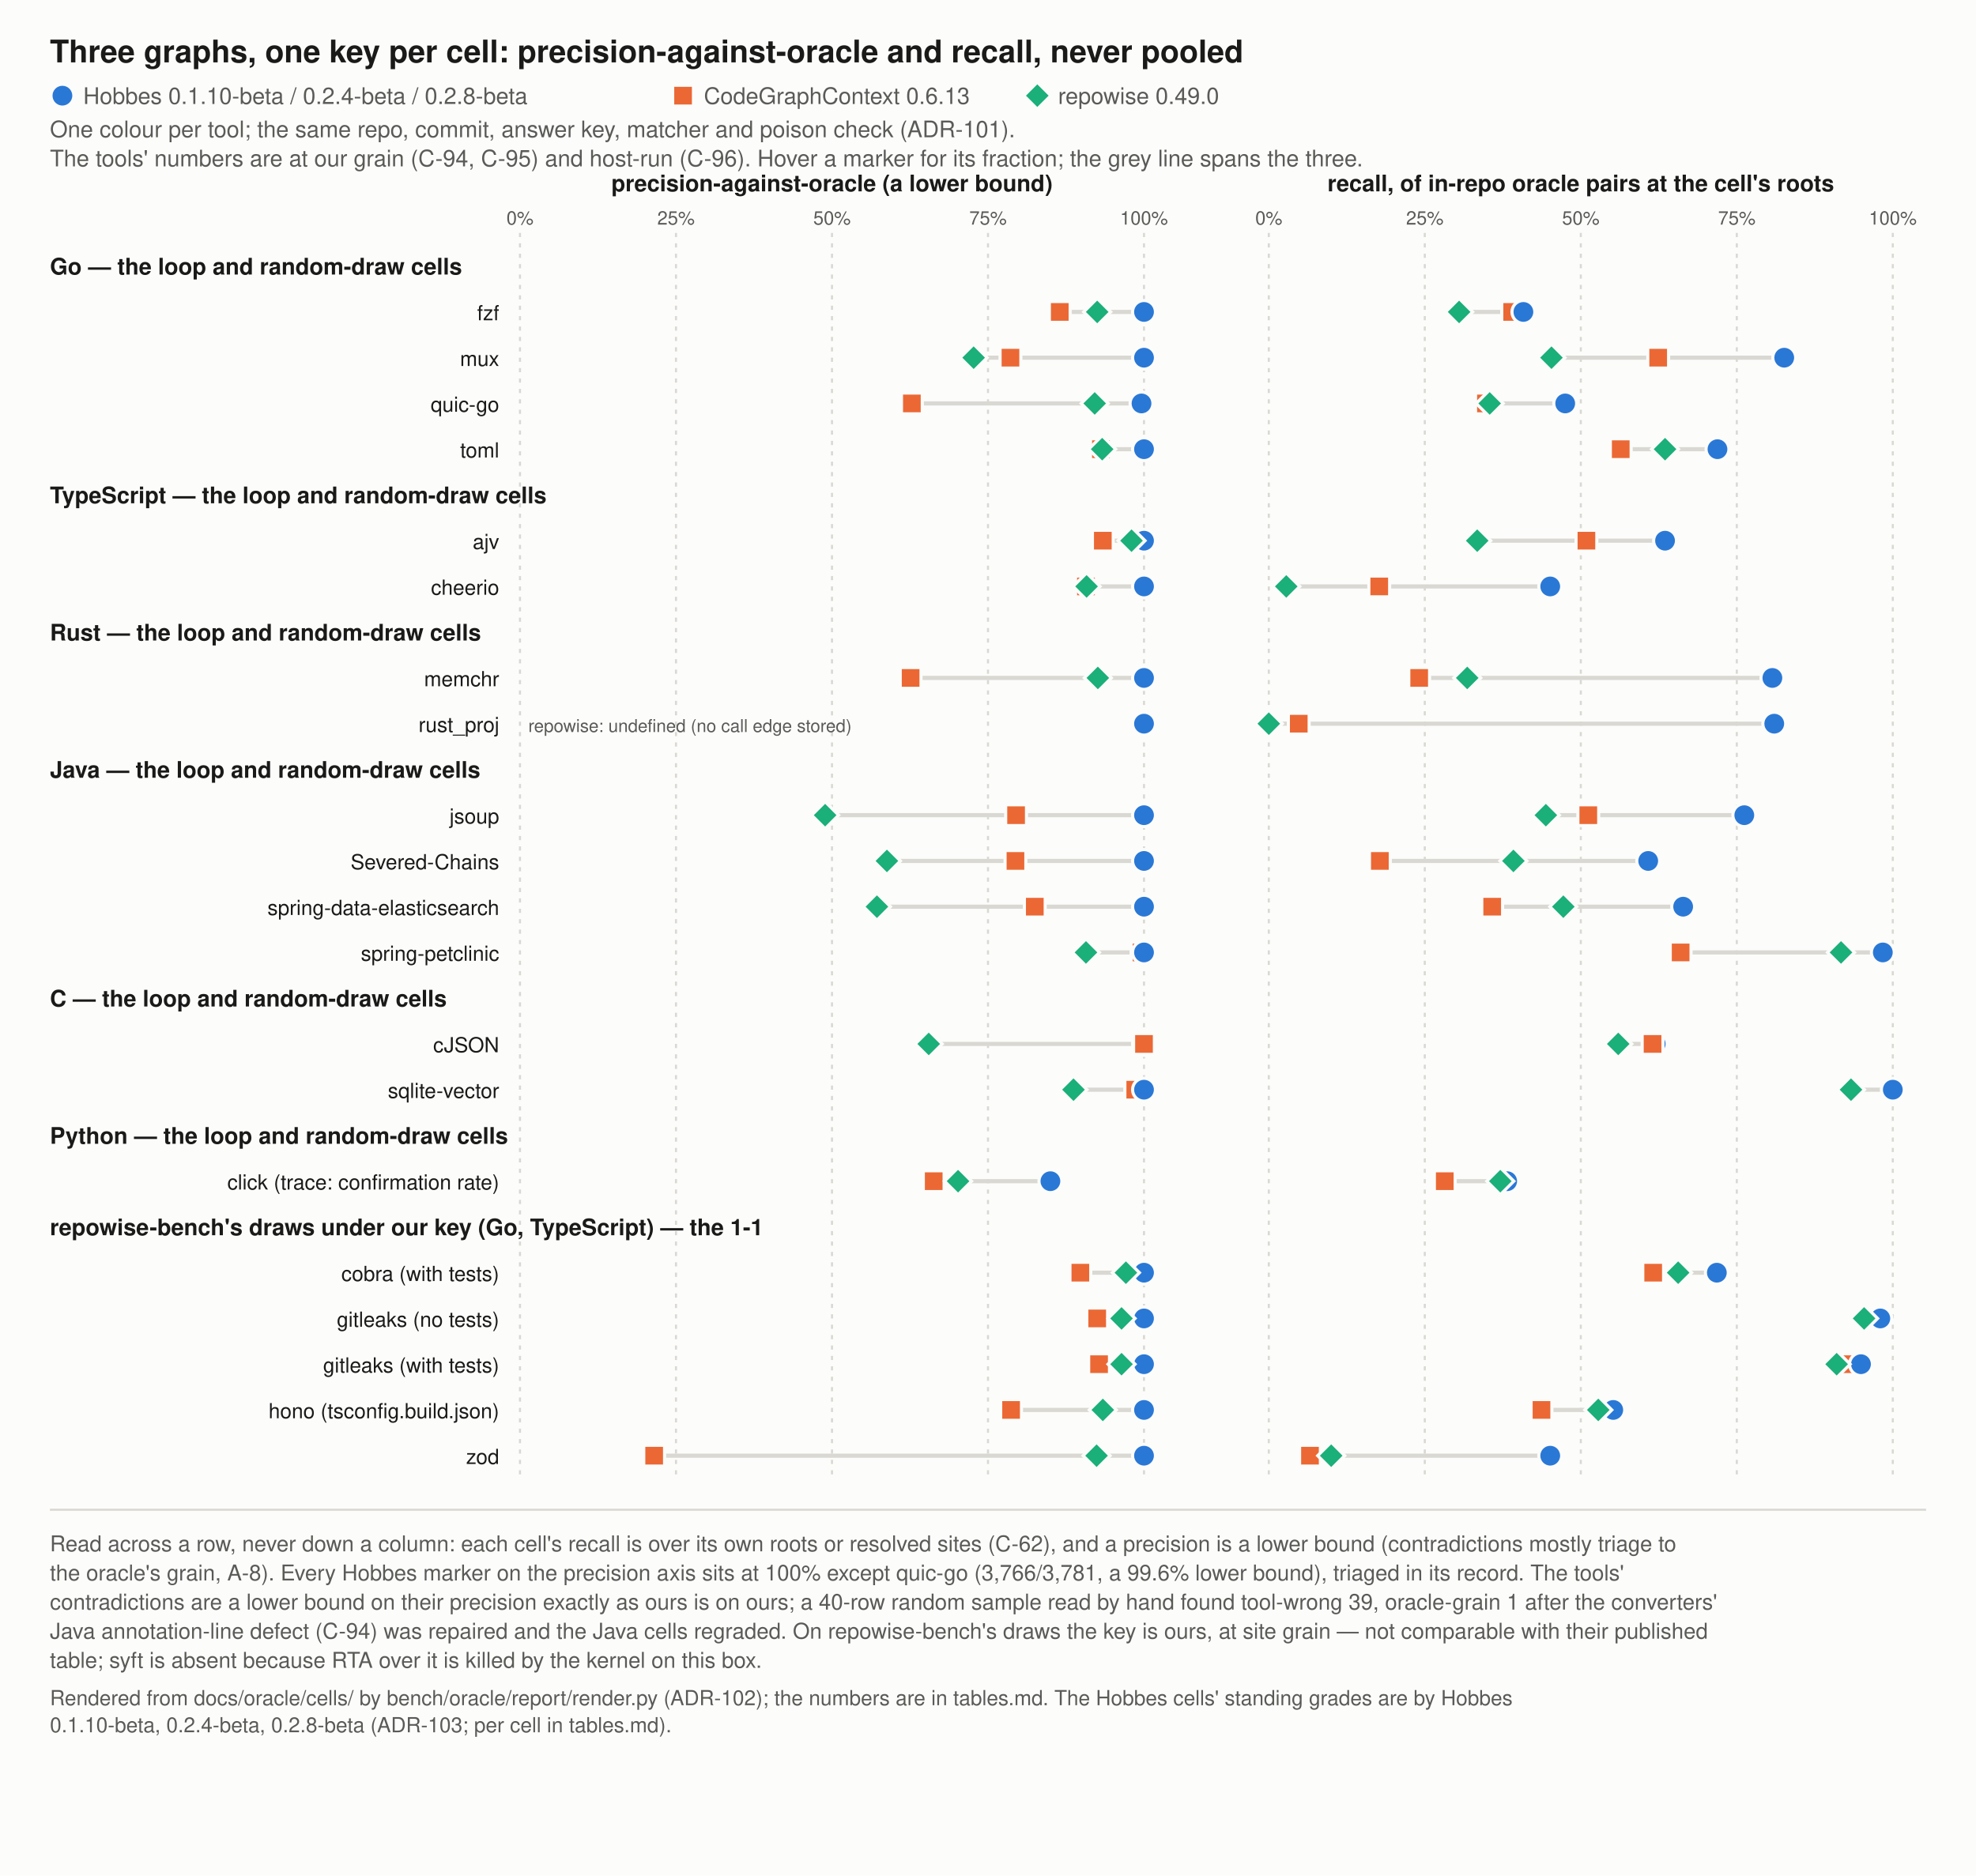
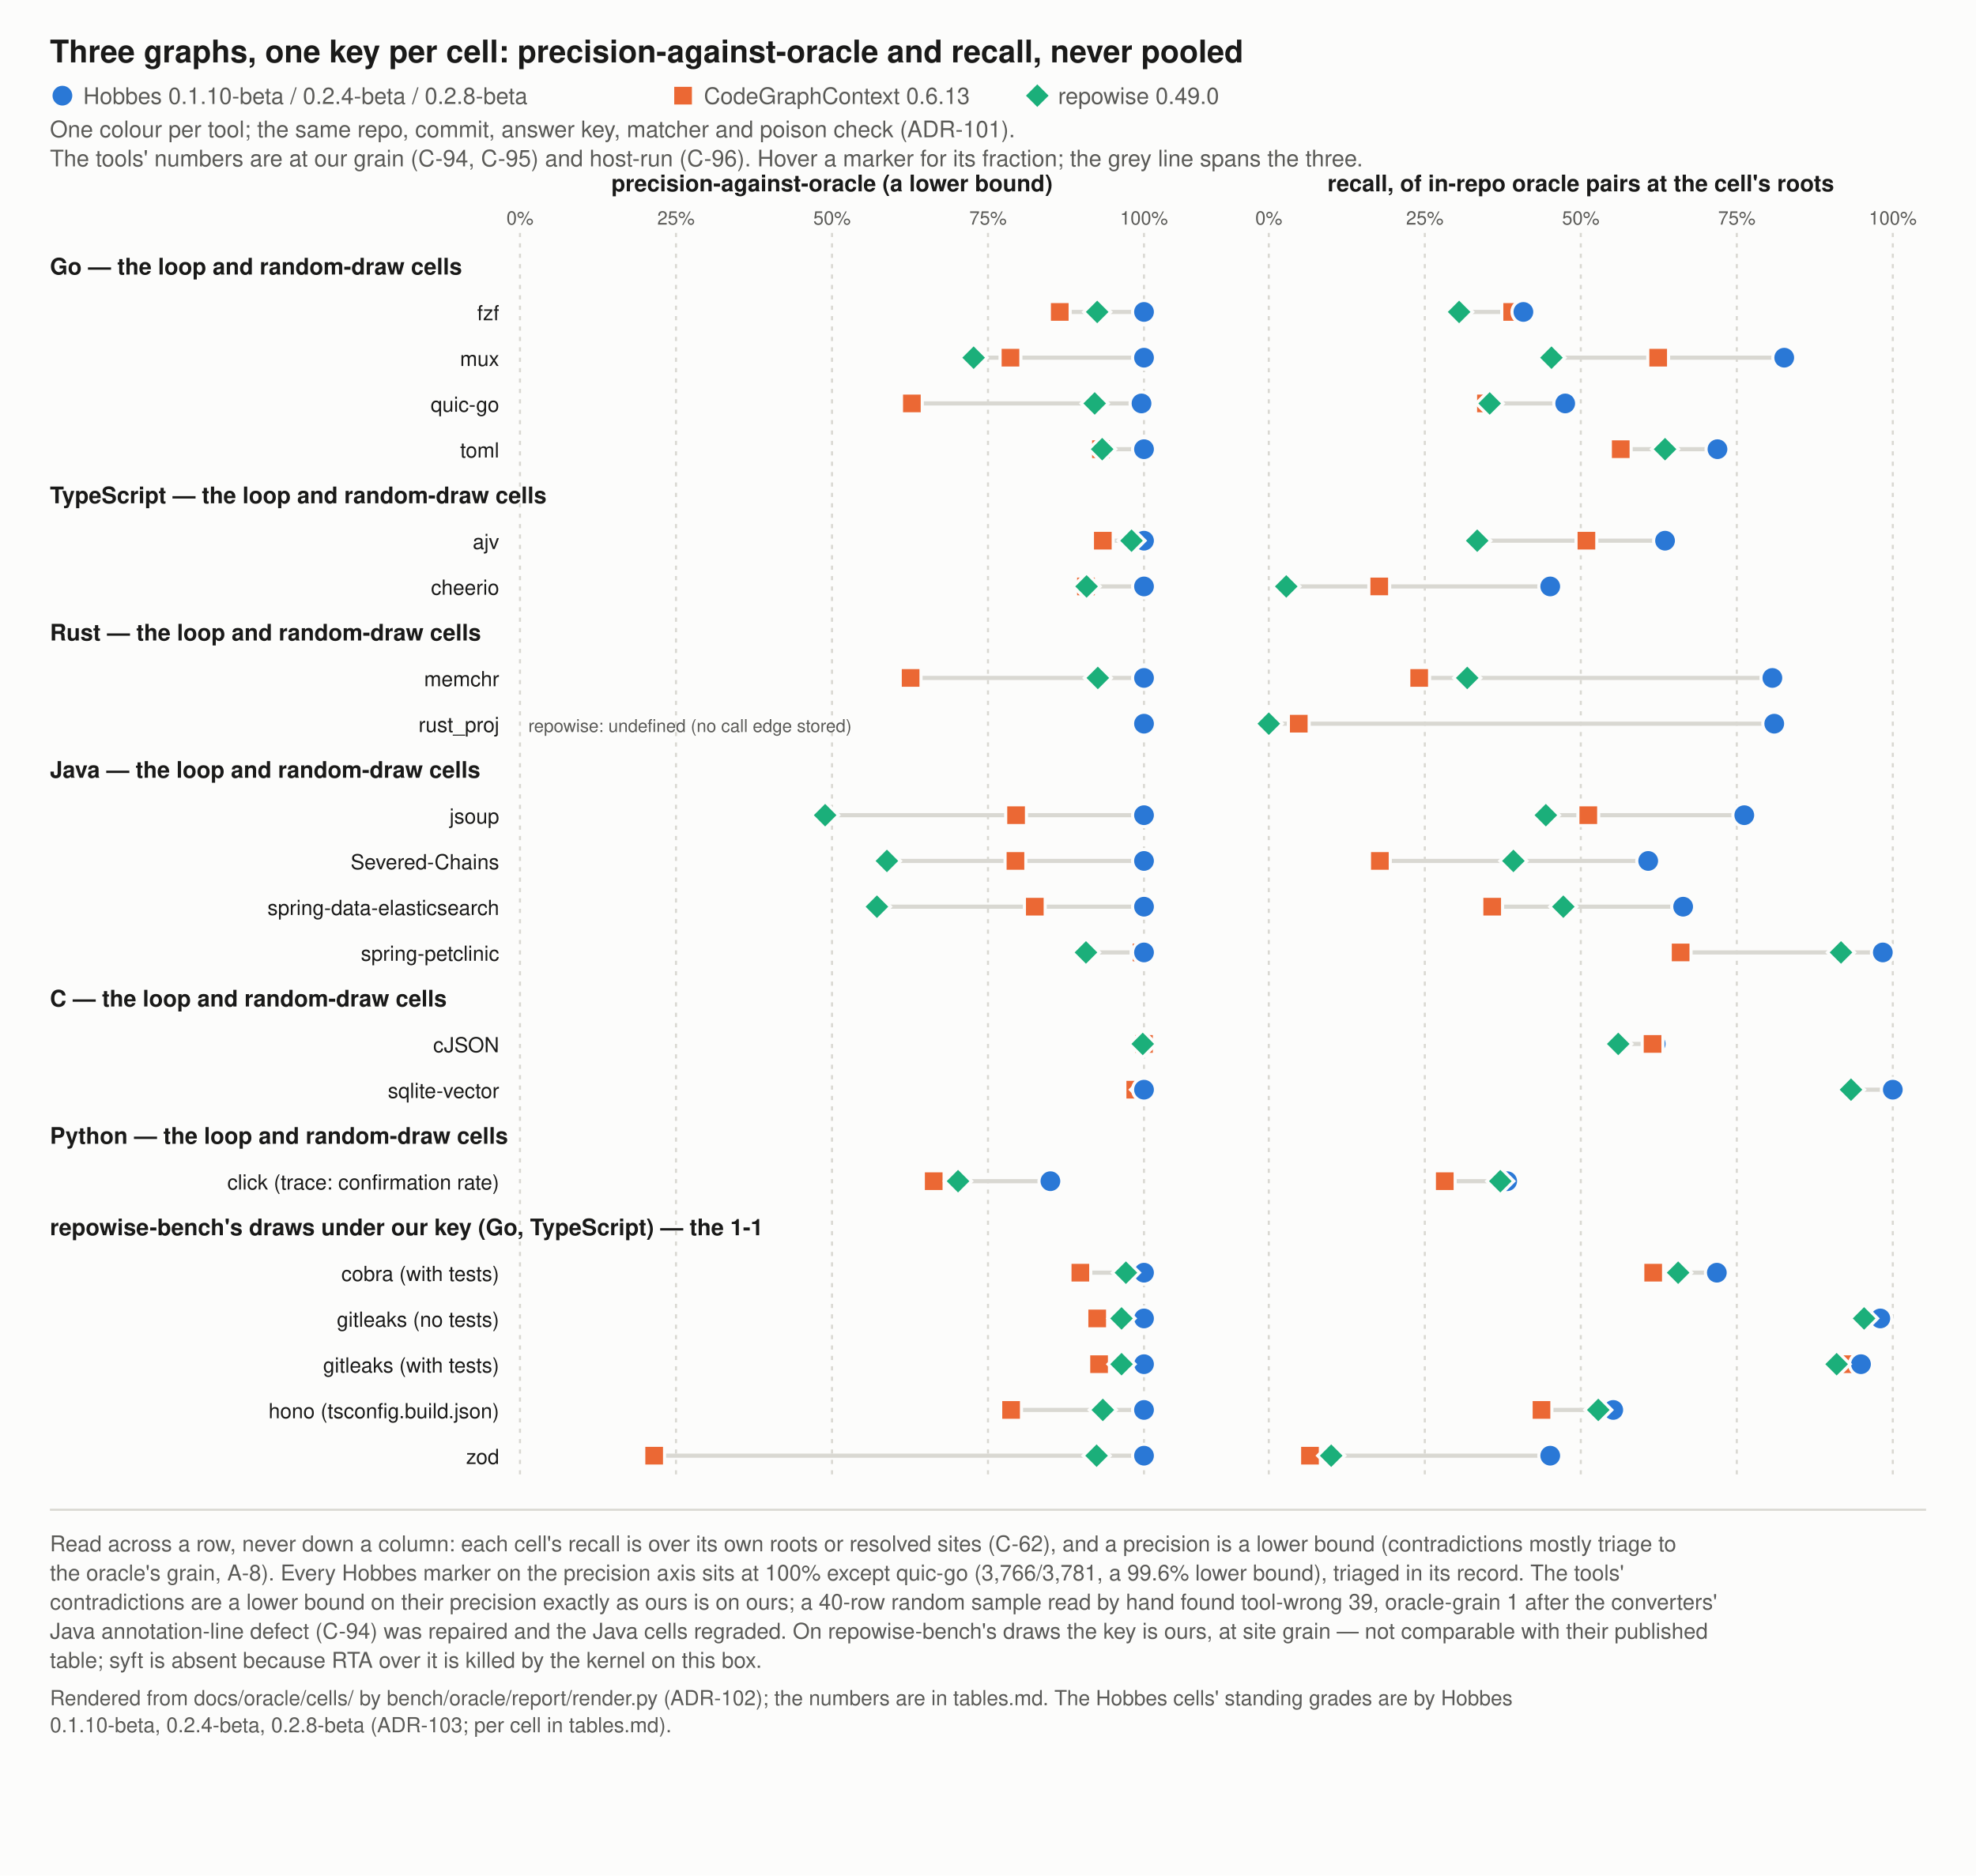
<svg xmlns="http://www.w3.org/2000/svg" width="950" height="902" viewBox="0 0 950 902" role="img" aria-label="Three graphs on one key per cell: precision-against-oracle and recall, Hobbes beside CodeGraphContext and repowise">
  <rect width="950" height="902" fill="#fcfcfb" />
  <text x="24" y="30" font-size="15" fill="#1a1a19" text-anchor="start" font-weight="bold" font-family="-apple-system, 'Segoe UI', Helvetica, Arial, sans-serif">Three graphs, one key per cell: precision-against-oracle and recall, never pooled</text>
  <g>
    <circle cx="30" cy="46" r="5.5" fill="#2a78d6" stroke="#fcfcfb" stroke-width="1.5" />
  </g>
  <text x="40" y="50" font-size="11" fill="#5a5a57" text-anchor="start" font-weight="normal" font-family="-apple-system, 'Segoe UI', Helvetica, Arial, sans-serif">Hobbes 0.1.10-beta / 0.2.4-beta / 0.2.8-beta</text>
  <g>
    <rect x="323.4" y="41" width="10" height="10" fill="#eb6834" stroke="#fcfcfb" stroke-width="1.5" />
  </g>
  <text x="338.4" y="50" font-size="11" fill="#5a5a57" text-anchor="start" font-weight="normal" font-family="-apple-system, 'Segoe UI', Helvetica, Arial, sans-serif">CodeGraphContext 0.6.13</text>
  <g>
    <polygon points="498.7,39.5 505.2,46 498.7,52.5 492.2,46" fill="#1baf7a" stroke="#fcfcfb" stroke-width="1.5" />
  </g>
  <text x="508.7" y="50" font-size="11" fill="#5a5a57" text-anchor="start" font-weight="normal" font-family="-apple-system, 'Segoe UI', Helvetica, Arial, sans-serif">repowise 0.49.0</text>
  <text x="24" y="66" font-size="11" fill="#5a5a57" text-anchor="start" font-weight="normal" font-family="-apple-system, 'Segoe UI', Helvetica, Arial, sans-serif">One colour per tool; the same repo, commit, answer key, matcher and poison check (ADR-101).</text>
  <text x="24" y="80" font-size="11" fill="#5a5a57" text-anchor="start" font-weight="normal" font-family="-apple-system, 'Segoe UI', Helvetica, Arial, sans-serif">The tools' numbers are at our grain (C-94, C-95) and host-run (C-96). Hover a marker for its fraction; the grey line spans the three.</text>
  <line x1="250.0" y1="112" x2="250.0" y2="712" stroke="#d9d8d2" stroke-dasharray="2 3" />
  <text x="250.0" y="108" font-size="9" fill="#5a5a57" text-anchor="middle" font-weight="normal" font-family="-apple-system, 'Segoe UI', Helvetica, Arial, sans-serif">0%</text>
  <line x1="325.0" y1="112" x2="325.0" y2="712" stroke="#d9d8d2" stroke-dasharray="2 3" />
  <text x="325.0" y="108" font-size="9" fill="#5a5a57" text-anchor="middle" font-weight="normal" font-family="-apple-system, 'Segoe UI', Helvetica, Arial, sans-serif">25%</text>
  <line x1="400.0" y1="112" x2="400.0" y2="712" stroke="#d9d8d2" stroke-dasharray="2 3" />
  <text x="400.0" y="108" font-size="9" fill="#5a5a57" text-anchor="middle" font-weight="normal" font-family="-apple-system, 'Segoe UI', Helvetica, Arial, sans-serif">50%</text>
  <line x1="475.0" y1="112" x2="475.0" y2="712" stroke="#d9d8d2" stroke-dasharray="2 3" />
  <text x="475.0" y="108" font-size="9" fill="#5a5a57" text-anchor="middle" font-weight="normal" font-family="-apple-system, 'Segoe UI', Helvetica, Arial, sans-serif">75%</text>
  <line x1="550.0" y1="112" x2="550.0" y2="712" stroke="#d9d8d2" stroke-dasharray="2 3" />
  <text x="550.0" y="108" font-size="9" fill="#5a5a57" text-anchor="middle" font-weight="normal" font-family="-apple-system, 'Segoe UI', Helvetica, Arial, sans-serif">100%</text>
  <text x="400.0" y="92" font-size="11" fill="#1a1a19" text-anchor="middle" font-weight="bold" font-family="-apple-system, 'Segoe UI', Helvetica, Arial, sans-serif">precision-against-oracle (a lower bound)</text>
  <line x1="610.0" y1="112" x2="610.0" y2="712" stroke="#d9d8d2" stroke-dasharray="2 3" />
  <text x="610.0" y="108" font-size="9" fill="#5a5a57" text-anchor="middle" font-weight="normal" font-family="-apple-system, 'Segoe UI', Helvetica, Arial, sans-serif">0%</text>
  <line x1="685.0" y1="112" x2="685.0" y2="712" stroke="#d9d8d2" stroke-dasharray="2 3" />
  <text x="685.0" y="108" font-size="9" fill="#5a5a57" text-anchor="middle" font-weight="normal" font-family="-apple-system, 'Segoe UI', Helvetica, Arial, sans-serif">25%</text>
  <line x1="760.0" y1="112" x2="760.0" y2="712" stroke="#d9d8d2" stroke-dasharray="2 3" />
  <text x="760.0" y="108" font-size="9" fill="#5a5a57" text-anchor="middle" font-weight="normal" font-family="-apple-system, 'Segoe UI', Helvetica, Arial, sans-serif">50%</text>
  <line x1="835.0" y1="112" x2="835.0" y2="712" stroke="#d9d8d2" stroke-dasharray="2 3" />
  <text x="835.0" y="108" font-size="9" fill="#5a5a57" text-anchor="middle" font-weight="normal" font-family="-apple-system, 'Segoe UI', Helvetica, Arial, sans-serif">75%</text>
  <line x1="910.0" y1="112" x2="910.0" y2="712" stroke="#d9d8d2" stroke-dasharray="2 3" />
  <text x="910.0" y="108" font-size="9" fill="#5a5a57" text-anchor="middle" font-weight="normal" font-family="-apple-system, 'Segoe UI', Helvetica, Arial, sans-serif">100%</text>
  <text x="760.0" y="92" font-size="11" fill="#1a1a19" text-anchor="middle" font-weight="bold" font-family="-apple-system, 'Segoe UI', Helvetica, Arial, sans-serif">recall, of in-repo oracle pairs at the cell's roots</text>
  <text x="24" y="132" font-size="11" fill="#1a1a19" text-anchor="start" font-weight="bold" font-family="-apple-system, 'Segoe UI', Helvetica, Arial, sans-serif">Go — the loop and random-draw cells</text>
  <text x="240" y="154" font-size="10" fill="#1a1a19" text-anchor="end" font-weight="normal" font-family="-apple-system, 'Segoe UI', Helvetica, Arial, sans-serif">fzf</text>
  <line x1="509.5" y1="150" x2="550.0" y2="150" stroke="#d9d8d2" stroke-width="2" />
  <g>
    <rect x="504.5" y="145" width="10" height="10" fill="#eb6834" stroke="#fcfcfb" stroke-width="1.5" />
  </g>
  <g>
    <circle cx="550.0" cy="150" r="5.5" fill="#2a78d6" stroke="#fcfcfb" stroke-width="1.5" />
  </g>
  <g>
    <polygon points="527.5,143.5 534.0,150 527.5,156.5 521.0,150" fill="#1baf7a" stroke="#fcfcfb" stroke-width="1.5" />
  </g>
  <line x1="701.5" y1="150" x2="732.4" y2="150" stroke="#d9d8d2" stroke-width="2" />
  <g>
    <rect x="722.0" y="145" width="10" height="10" fill="#eb6834" stroke="#fcfcfb" stroke-width="1.5" />
  </g>
  <g>
    <circle cx="732.4" cy="150" r="5.5" fill="#2a78d6" stroke="#fcfcfb" stroke-width="1.5" />
  </g>
  <g>
    <polygon points="701.5,143.5 708.0,150 701.5,156.5 695.0,150" fill="#1baf7a" stroke="#fcfcfb" stroke-width="1.5" />
  </g>
  <text x="240" y="176" font-size="10" fill="#1a1a19" text-anchor="end" font-weight="normal" font-family="-apple-system, 'Segoe UI', Helvetica, Arial, sans-serif">mux</text>
  <line x1="468.1" y1="172" x2="550.0" y2="172" stroke="#d9d8d2" stroke-width="2" />
  <g>
    <rect x="480.8" y="167" width="10" height="10" fill="#eb6834" stroke="#fcfcfb" stroke-width="1.5" />
  </g>
  <g>
    <circle cx="550.0" cy="172" r="5.5" fill="#2a78d6" stroke="#fcfcfb" stroke-width="1.5" />
  </g>
  <g>
    <polygon points="468.1,165.5 474.6,172 468.1,178.5 461.6,172" fill="#1baf7a" stroke="#fcfcfb" stroke-width="1.5" />
  </g>
  <line x1="745.9" y1="172" x2="857.8" y2="172" stroke="#d9d8d2" stroke-width="2" />
  <g>
    <rect x="792.2" y="167" width="10" height="10" fill="#eb6834" stroke="#fcfcfb" stroke-width="1.5" />
  </g>
  <g>
    <circle cx="857.8" cy="172" r="5.5" fill="#2a78d6" stroke="#fcfcfb" stroke-width="1.5" />
  </g>
  <g>
    <polygon points="745.9,165.5 752.4,172 745.9,178.5 739.4,172" fill="#1baf7a" stroke="#fcfcfb" stroke-width="1.5" />
  </g>
  <text x="240" y="198" font-size="10" fill="#1a1a19" text-anchor="end" font-weight="normal" font-family="-apple-system, 'Segoe UI', Helvetica, Arial, sans-serif">quic-go</text>
  <line x1="438.4" y1="194" x2="548.8" y2="194" stroke="#d9d8d2" stroke-width="2" />
  <g>
    <rect x="433.4" y="189" width="10" height="10" fill="#eb6834" stroke="#fcfcfb" stroke-width="1.5" />
  </g>
  <g>
    <circle cx="548.8" cy="194" r="5.5" fill="#2a78d6" stroke="#fcfcfb" stroke-width="1.5" />
  </g>
  <g>
    <polygon points="526.3,187.5 532.8,194 526.3,200.5 519.8,194" fill="#1baf7a" stroke="#fcfcfb" stroke-width="1.5" />
  </g>
  <line x1="714.4" y1="194" x2="752.5" y2="194" stroke="#d9d8d2" stroke-width="2" />
  <g>
    <rect x="709.4" y="189" width="10" height="10" fill="#eb6834" stroke="#fcfcfb" stroke-width="1.5" />
  </g>
  <g>
    <circle cx="752.5" cy="194" r="5.5" fill="#2a78d6" stroke="#fcfcfb" stroke-width="1.5" />
  </g>
  <g>
    <polygon points="716.2,187.5 722.7,194 716.2,200.5 709.7,194" fill="#1baf7a" stroke="#fcfcfb" stroke-width="1.5" />
  </g>
  <text x="240" y="220" font-size="10" fill="#1a1a19" text-anchor="end" font-weight="normal" font-family="-apple-system, 'Segoe UI', Helvetica, Arial, sans-serif">toml</text>
  <line x1="529.3" y1="216" x2="550.0" y2="216" stroke="#d9d8d2" stroke-width="2" />
  <g>
    <rect x="524.3" y="211" width="10" height="10" fill="#eb6834" stroke="#fcfcfb" stroke-width="1.5" />
  </g>
  <g>
    <polygon points="529.9,209.5 536.4,216 529.9,222.5 523.4,216" fill="#1baf7a" stroke="#fcfcfb" stroke-width="1.5" />
  </g>
  <g>
    <circle cx="550.0" cy="216" r="5.5" fill="#2a78d6" stroke="#fcfcfb" stroke-width="1.5" />
  </g>
  <line x1="779.2" y1="216" x2="825.7" y2="216" stroke="#d9d8d2" stroke-width="2" />
  <g>
    <rect x="774.2" y="211" width="10" height="10" fill="#eb6834" stroke="#fcfcfb" stroke-width="1.5" />
  </g>
  <g>
    <polygon points="800.5,209.5 807.0,216 800.5,222.5 794.0,216" fill="#1baf7a" stroke="#fcfcfb" stroke-width="1.5" />
  </g>
  <g>
    <circle cx="825.7" cy="216" r="5.5" fill="#2a78d6" stroke="#fcfcfb" stroke-width="1.5" />
  </g>
  <text x="24" y="242" font-size="11" fill="#1a1a19" text-anchor="start" font-weight="bold" font-family="-apple-system, 'Segoe UI', Helvetica, Arial, sans-serif">TypeScript — the loop and random-draw cells</text>
  <text x="240" y="264" font-size="10" fill="#1a1a19" text-anchor="end" font-weight="normal" font-family="-apple-system, 'Segoe UI', Helvetica, Arial, sans-serif">ajv</text>
  <line x1="530.2" y1="260" x2="550.0" y2="260" stroke="#d9d8d2" stroke-width="2" />
  <g>
    <circle cx="550.0" cy="260" r="5.5" fill="#2a78d6" stroke="#fcfcfb" stroke-width="1.5" />
  </g>
  <g>
    <rect x="525.2" y="255" width="10" height="10" fill="#eb6834" stroke="#fcfcfb" stroke-width="1.5" />
  </g>
  <g>
    <polygon points="544.0,253.5 550.5,260 544.0,266.5 537.5,260" fill="#1baf7a" stroke="#fcfcfb" stroke-width="1.5" />
  </g>
  <line x1="710.2" y1="260" x2="800.5" y2="260" stroke="#d9d8d2" stroke-width="2" />
  <g>
    <circle cx="800.5" cy="260" r="5.5" fill="#2a78d6" stroke="#fcfcfb" stroke-width="1.5" />
  </g>
  <g>
    <rect x="757.7" y="255" width="10" height="10" fill="#eb6834" stroke="#fcfcfb" stroke-width="1.5" />
  </g>
  <g>
    <polygon points="710.2,253.5 716.7,260 710.2,266.5 703.7,260" fill="#1baf7a" stroke="#fcfcfb" stroke-width="1.5" />
  </g>
  <text x="240" y="286" font-size="10" fill="#1a1a19" text-anchor="end" font-weight="normal" font-family="-apple-system, 'Segoe UI', Helvetica, Arial, sans-serif">cheerio</text>
  <line x1="522.1" y1="282" x2="550.0" y2="282" stroke="#d9d8d2" stroke-width="2" />
  <g>
    <circle cx="550.0" cy="282" r="5.5" fill="#2a78d6" stroke="#fcfcfb" stroke-width="1.5" />
  </g>
  <g>
    <rect x="517.1" y="277" width="10" height="10" fill="#eb6834" stroke="#fcfcfb" stroke-width="1.5" />
  </g>
  <g>
    <polygon points="522.4,275.5 528.9,282 522.4,288.5 515.9,282" fill="#1baf7a" stroke="#fcfcfb" stroke-width="1.5" />
  </g>
  <line x1="618.4" y1="282" x2="745.3" y2="282" stroke="#d9d8d2" stroke-width="2" />
  <g>
    <circle cx="745.3" cy="282" r="5.5" fill="#2a78d6" stroke="#fcfcfb" stroke-width="1.5" />
  </g>
  <g>
    <rect x="658.1" y="277" width="10" height="10" fill="#eb6834" stroke="#fcfcfb" stroke-width="1.5" />
  </g>
  <g>
    <polygon points="618.4,275.5 624.9,282 618.4,288.5 611.9,282" fill="#1baf7a" stroke="#fcfcfb" stroke-width="1.5" />
  </g>
  <text x="24" y="308" font-size="11" fill="#1a1a19" text-anchor="start" font-weight="bold" font-family="-apple-system, 'Segoe UI', Helvetica, Arial, sans-serif">Rust — the loop and random-draw cells</text>
  <text x="240" y="330" font-size="10" fill="#1a1a19" text-anchor="end" font-weight="normal" font-family="-apple-system, 'Segoe UI', Helvetica, Arial, sans-serif">memchr</text>
  <line x1="437.8" y1="326" x2="550.0" y2="326" stroke="#d9d8d2" stroke-width="2" />
  <g>
    <rect x="432.8" y="321" width="10" height="10" fill="#eb6834" stroke="#fcfcfb" stroke-width="1.5" />
  </g>
  <g>
    <circle cx="550.0" cy="326" r="5.5" fill="#2a78d6" stroke="#fcfcfb" stroke-width="1.5" />
  </g>
  <g>
    <polygon points="527.8,319.5 534.3,326 527.8,332.5 521.3,326" fill="#1baf7a" stroke="#fcfcfb" stroke-width="1.5" />
  </g>
  <line x1="682.3" y1="326" x2="852.1" y2="326" stroke="#d9d8d2" stroke-width="2" />
  <g>
    <rect x="677.3" y="321" width="10" height="10" fill="#eb6834" stroke="#fcfcfb" stroke-width="1.5" />
  </g>
  <g>
    <circle cx="852.1" cy="326" r="5.5" fill="#2a78d6" stroke="#fcfcfb" stroke-width="1.5" />
  </g>
  <g>
    <polygon points="705.4,319.5 711.9,326 705.4,332.5 698.9,326" fill="#1baf7a" stroke="#fcfcfb" stroke-width="1.5" />
  </g>
  <text x="240" y="352" font-size="10" fill="#1a1a19" text-anchor="end" font-weight="normal" font-family="-apple-system, 'Segoe UI', Helvetica, Arial, sans-serif">rust_proj</text>
  <line x1="550.0" y1="348" x2="550.0" y2="348" stroke="#d9d8d2" stroke-width="2" />
  <g>
    <rect x="545.0" y="343" width="10" height="10" fill="#eb6834" stroke="#fcfcfb" stroke-width="1.5" />
  </g>
  <g>
    <circle cx="550.0" cy="348" r="5.5" fill="#2a78d6" stroke="#fcfcfb" stroke-width="1.5" />
  </g>
  <text x="254" y="352" font-size="8.5" fill="#5a5a57" text-anchor="start" font-weight="normal" font-family="-apple-system, 'Segoe UI', Helvetica, Arial, sans-serif">repowise: undefined (no call edge stored)</text>
  <line x1="610.0" y1="348" x2="853.0" y2="348" stroke="#d9d8d2" stroke-width="2" />
  <g>
    <rect x="619.4" y="343" width="10" height="10" fill="#eb6834" stroke="#fcfcfb" stroke-width="1.5" />
  </g>
  <g>
    <polygon points="610.0,341.5 616.5,348 610.0,354.5 603.5,348" fill="#1baf7a" stroke="#fcfcfb" stroke-width="1.5" />
  </g>
  <g>
    <circle cx="853.0" cy="348" r="5.5" fill="#2a78d6" stroke="#fcfcfb" stroke-width="1.5" />
  </g>
  <text x="24" y="374" font-size="11" fill="#1a1a19" text-anchor="start" font-weight="bold" font-family="-apple-system, 'Segoe UI', Helvetica, Arial, sans-serif">Java — the loop and random-draw cells</text>
  <text x="240" y="396" font-size="10" fill="#1a1a19" text-anchor="end" font-weight="normal" font-family="-apple-system, 'Segoe UI', Helvetica, Arial, sans-serif">jsoup</text>
  <line x1="396.7" y1="392" x2="550.0" y2="392" stroke="#d9d8d2" stroke-width="2" />
  <g>
    <rect x="483.5" y="387" width="10" height="10" fill="#eb6834" stroke="#fcfcfb" stroke-width="1.5" />
  </g>
  <g>
    <circle cx="550.0" cy="392" r="5.5" fill="#2a78d6" stroke="#fcfcfb" stroke-width="1.5" />
  </g>
  <g>
    <polygon points="396.7,385.5 403.2,392 396.7,398.5 390.2,392" fill="#1baf7a" stroke="#fcfcfb" stroke-width="1.5" />
  </g>
  <line x1="743.2" y1="392" x2="838.6" y2="392" stroke="#d9d8d2" stroke-width="2" />
  <g>
    <rect x="758.6" y="387" width="10" height="10" fill="#eb6834" stroke="#fcfcfb" stroke-width="1.5" />
  </g>
  <g>
    <circle cx="838.6" cy="392" r="5.5" fill="#2a78d6" stroke="#fcfcfb" stroke-width="1.5" />
  </g>
  <g>
    <polygon points="743.2,385.5 749.7,392 743.2,398.5 736.7,392" fill="#1baf7a" stroke="#fcfcfb" stroke-width="1.5" />
  </g>
  <text x="240" y="418" font-size="10" fill="#1a1a19" text-anchor="end" font-weight="normal" font-family="-apple-system, 'Segoe UI', Helvetica, Arial, sans-serif">Severed-Chains</text>
  <line x1="426.4" y1="414" x2="550.0" y2="414" stroke="#d9d8d2" stroke-width="2" />
  <g>
    <rect x="483.2" y="409" width="10" height="10" fill="#eb6834" stroke="#fcfcfb" stroke-width="1.5" />
  </g>
  <g>
    <polygon points="426.4,407.5 432.9,414 426.4,420.5 419.9,414" fill="#1baf7a" stroke="#fcfcfb" stroke-width="1.5" />
  </g>
  <g>
    <circle cx="550.0" cy="414" r="5.5" fill="#2a78d6" stroke="#fcfcfb" stroke-width="1.5" />
  </g>
  <line x1="663.4" y1="414" x2="792.4" y2="414" stroke="#d9d8d2" stroke-width="2" />
  <g>
    <rect x="658.4" y="409" width="10" height="10" fill="#eb6834" stroke="#fcfcfb" stroke-width="1.5" />
  </g>
  <g>
    <polygon points="727.6,407.5 734.1,414 727.6,420.5 721.1,414" fill="#1baf7a" stroke="#fcfcfb" stroke-width="1.5" />
  </g>
  <g>
    <circle cx="792.4" cy="414" r="5.5" fill="#2a78d6" stroke="#fcfcfb" stroke-width="1.5" />
  </g>
  <text x="240" y="440" font-size="10" fill="#1a1a19" text-anchor="end" font-weight="normal" font-family="-apple-system, 'Segoe UI', Helvetica, Arial, sans-serif">spring-data-elasticsearch</text>
  <line x1="421.6" y1="436" x2="550.0" y2="436" stroke="#d9d8d2" stroke-width="2" />
  <g>
    <rect x="492.5" y="431" width="10" height="10" fill="#eb6834" stroke="#fcfcfb" stroke-width="1.5" />
  </g>
  <g>
    <polygon points="421.6,429.5 428.1,436 421.6,442.5 415.1,436" fill="#1baf7a" stroke="#fcfcfb" stroke-width="1.5" />
  </g>
  <g>
    <circle cx="550.0" cy="436" r="5.5" fill="#2a78d6" stroke="#fcfcfb" stroke-width="1.5" />
  </g>
  <line x1="717.4" y1="436" x2="809.2" y2="436" stroke="#d9d8d2" stroke-width="2" />
  <g>
    <rect x="712.4" y="431" width="10" height="10" fill="#eb6834" stroke="#fcfcfb" stroke-width="1.5" />
  </g>
  <g>
    <polygon points="751.6,429.5 758.1,436 751.6,442.5 745.1,436" fill="#1baf7a" stroke="#fcfcfb" stroke-width="1.5" />
  </g>
  <g>
    <circle cx="809.2" cy="436" r="5.5" fill="#2a78d6" stroke="#fcfcfb" stroke-width="1.5" />
  </g>
  <text x="240" y="462" font-size="10" fill="#1a1a19" text-anchor="end" font-weight="normal" font-family="-apple-system, 'Segoe UI', Helvetica, Arial, sans-serif">spring-petclinic</text>
  <line x1="522.1" y1="458" x2="550.0" y2="458" stroke="#d9d8d2" stroke-width="2" />
  <g>
    <rect x="543.8" y="453" width="10" height="10" fill="#eb6834" stroke="#fcfcfb" stroke-width="1.5" />
  </g>
  <g>
    <circle cx="550.0" cy="458" r="5.5" fill="#2a78d6" stroke="#fcfcfb" stroke-width="1.5" />
  </g>
  <g>
    <polygon points="522.1,451.5 528.6,458 522.1,464.5 515.6,458" fill="#1baf7a" stroke="#fcfcfb" stroke-width="1.5" />
  </g>
  <line x1="808.0" y1="458" x2="905.2" y2="458" stroke="#d9d8d2" stroke-width="2" />
  <g>
    <rect x="803.0" y="453" width="10" height="10" fill="#eb6834" stroke="#fcfcfb" stroke-width="1.5" />
  </g>
  <g>
    <circle cx="905.2" cy="458" r="5.5" fill="#2a78d6" stroke="#fcfcfb" stroke-width="1.5" />
  </g>
  <g>
    <polygon points="885.1,451.5 891.6,458 885.1,464.5 878.6,458" fill="#1baf7a" stroke="#fcfcfb" stroke-width="1.5" />
  </g>
  <text x="24" y="484" font-size="11" fill="#1a1a19" text-anchor="start" font-weight="bold" font-family="-apple-system, 'Segoe UI', Helvetica, Arial, sans-serif">C — the loop and random-draw cells</text>
  <text x="240" y="506" font-size="10" fill="#1a1a19" text-anchor="end" font-weight="normal" font-family="-apple-system, 'Segoe UI', Helvetica, Arial, sans-serif">cJSON</text>
-   <line x1="446.5" y1="502" x2="550.0" y2="502" stroke="#d9d8d2" stroke-width="2" />
+   <line x1="549.4" y1="502" x2="550.0" y2="502" stroke="#d9d8d2" stroke-width="2" />
  <g>
    <circle cx="550.0" cy="502" r="5.5" fill="#2a78d6" stroke="#fcfcfb" stroke-width="1.5" />
  </g>
  <g>
    <rect x="545.0" y="497" width="10" height="10" fill="#eb6834" stroke="#fcfcfb" stroke-width="1.5" />
  </g>
  <g>
-     <polygon points="446.5,495.5 453.0,502 446.5,508.5 440.0,502" fill="#1baf7a" stroke="#fcfcfb" stroke-width="1.5" />
+     <polygon points="549.4,495.5 555.9,502 549.4,508.5 542.9,502" fill="#1baf7a" stroke="#fcfcfb" stroke-width="1.5" />
  </g>
  <line x1="778.0" y1="502" x2="796.0" y2="502" stroke="#d9d8d2" stroke-width="2" />
  <g>
    <circle cx="796.0" cy="502" r="5.5" fill="#2a78d6" stroke="#fcfcfb" stroke-width="1.5" />
  </g>
  <g>
    <rect x="789.5" y="497" width="10" height="10" fill="#eb6834" stroke="#fcfcfb" stroke-width="1.5" />
  </g>
  <g>
    <polygon points="778.0,495.5 784.5,502 778.0,508.5 771.5,502" fill="#1baf7a" stroke="#fcfcfb" stroke-width="1.5" />
  </g>
  <text x="240" y="528" font-size="10" fill="#1a1a19" text-anchor="end" font-weight="normal" font-family="-apple-system, 'Segoe UI', Helvetica, Arial, sans-serif">sqlite-vector</text>
-   <line x1="516.1" y1="524" x2="550.0" y2="524" stroke="#d9d8d2" stroke-width="2" />
+   <line x1="545.8" y1="524" x2="550.0" y2="524" stroke="#d9d8d2" stroke-width="2" />
  <g>
    <rect x="540.8" y="519" width="10" height="10" fill="#eb6834" stroke="#fcfcfb" stroke-width="1.5" />
  </g>
  <g>
-     <polygon points="516.1,517.5 522.6,524 516.1,530.5 509.6,524" fill="#1baf7a" stroke="#fcfcfb" stroke-width="1.5" />
+     <polygon points="550.0,517.5 556.5,524 550.0,530.5 543.5,524" fill="#1baf7a" stroke="#fcfcfb" stroke-width="1.5" />
  </g>
  <g>
    <circle cx="550.0" cy="524" r="5.5" fill="#2a78d6" stroke="#fcfcfb" stroke-width="1.5" />
  </g>
  <line x1="889.9" y1="524" x2="910.0" y2="524" stroke="#d9d8d2" stroke-width="2" />
  <g>
    <rect x="905.0" y="519" width="10" height="10" fill="#eb6834" stroke="#fcfcfb" stroke-width="1.5" />
  </g>
  <g>
    <polygon points="889.9,517.5 896.4,524 889.9,530.5 883.4,524" fill="#1baf7a" stroke="#fcfcfb" stroke-width="1.5" />
  </g>
  <g>
    <circle cx="910.0" cy="524" r="5.5" fill="#2a78d6" stroke="#fcfcfb" stroke-width="1.5" />
  </g>
  <text x="24" y="550" font-size="11" fill="#1a1a19" text-anchor="start" font-weight="bold" font-family="-apple-system, 'Segoe UI', Helvetica, Arial, sans-serif">Python — the loop and random-draw cells</text>
  <text x="240" y="572" font-size="10" fill="#1a1a19" text-anchor="end" font-weight="normal" font-family="-apple-system, 'Segoe UI', Helvetica, Arial, sans-serif">click (trace: confirmation rate)</text>
  <line x1="448.9" y1="568" x2="505.0" y2="568" stroke="#d9d8d2" stroke-width="2" />
  <g>
    <circle cx="505.0" cy="568" r="5.5" fill="#2a78d6" stroke="#fcfcfb" stroke-width="1.5" />
  </g>
  <g>
    <rect x="443.9" y="563" width="10" height="10" fill="#eb6834" stroke="#fcfcfb" stroke-width="1.5" />
  </g>
  <g>
    <polygon points="460.6,561.5 467.1,568 460.6,574.5 454.1,568" fill="#1baf7a" stroke="#fcfcfb" stroke-width="1.5" />
  </g>
  <line x1="694.6" y1="568" x2="724.6" y2="568" stroke="#d9d8d2" stroke-width="2" />
  <g>
    <circle cx="724.6" cy="568" r="5.5" fill="#2a78d6" stroke="#fcfcfb" stroke-width="1.5" />
  </g>
  <g>
    <rect x="689.6" y="563" width="10" height="10" fill="#eb6834" stroke="#fcfcfb" stroke-width="1.5" />
  </g>
  <g>
    <polygon points="721.3,561.5 727.8,568 721.3,574.5 714.8,568" fill="#1baf7a" stroke="#fcfcfb" stroke-width="1.5" />
  </g>
  <text x="24" y="594" font-size="11" fill="#1a1a19" text-anchor="start" font-weight="bold" font-family="-apple-system, 'Segoe UI', Helvetica, Arial, sans-serif">repowise-bench's draws under our key (Go, TypeScript) — the 1-1</text>
  <text x="240" y="616" font-size="10" fill="#1a1a19" text-anchor="end" font-weight="normal" font-family="-apple-system, 'Segoe UI', Helvetica, Arial, sans-serif">cobra (with tests)</text>
  <line x1="519.4" y1="612" x2="550.0" y2="612" stroke="#d9d8d2" stroke-width="2" />
  <g>
    <circle cx="550.0" cy="612" r="5.5" fill="#2a78d6" stroke="#fcfcfb" stroke-width="1.5" />
  </g>
  <g>
    <rect x="514.4" y="607" width="10" height="10" fill="#eb6834" stroke="#fcfcfb" stroke-width="1.5" />
  </g>
  <g>
    <polygon points="541.3,605.5 547.8,612 541.3,618.5 534.8,612" fill="#1baf7a" stroke="#fcfcfb" stroke-width="1.5" />
  </g>
  <line x1="794.8" y1="612" x2="825.4" y2="612" stroke="#d9d8d2" stroke-width="2" />
  <g>
    <circle cx="825.4" cy="612" r="5.5" fill="#2a78d6" stroke="#fcfcfb" stroke-width="1.5" />
  </g>
  <g>
    <rect x="789.8" y="607" width="10" height="10" fill="#eb6834" stroke="#fcfcfb" stroke-width="1.5" />
  </g>
  <g>
    <polygon points="806.8,605.5 813.3,612 806.8,618.5 800.3,612" fill="#1baf7a" stroke="#fcfcfb" stroke-width="1.5" />
  </g>
  <text x="240" y="638" font-size="10" fill="#1a1a19" text-anchor="end" font-weight="normal" font-family="-apple-system, 'Segoe UI', Helvetica, Arial, sans-serif">gitleaks (no tests)</text>
  <line x1="527.5" y1="634" x2="550.0" y2="634" stroke="#d9d8d2" stroke-width="2" />
  <g>
    <rect x="522.5" y="629" width="10" height="10" fill="#eb6834" stroke="#fcfcfb" stroke-width="1.5" />
  </g>
  <g>
    <circle cx="550.0" cy="634" r="5.5" fill="#2a78d6" stroke="#fcfcfb" stroke-width="1.5" />
  </g>
  <g>
    <polygon points="539.2,627.5 545.7,634 539.2,640.5 532.7,634" fill="#1baf7a" stroke="#fcfcfb" stroke-width="1.5" />
  </g>
  <line x1="896.2" y1="634" x2="904.0" y2="634" stroke="#d9d8d2" stroke-width="2" />
  <g>
    <rect x="895.4" y="629" width="10" height="10" fill="#eb6834" stroke="#fcfcfb" stroke-width="1.5" />
  </g>
  <g>
    <circle cx="904.0" cy="634" r="5.5" fill="#2a78d6" stroke="#fcfcfb" stroke-width="1.5" />
  </g>
  <g>
    <polygon points="896.2,627.5 902.7,634 896.2,640.5 889.7,634" fill="#1baf7a" stroke="#fcfcfb" stroke-width="1.5" />
  </g>
  <text x="240" y="660" font-size="10" fill="#1a1a19" text-anchor="end" font-weight="normal" font-family="-apple-system, 'Segoe UI', Helvetica, Arial, sans-serif">gitleaks (with tests)</text>
  <line x1="528.4" y1="656" x2="550.0" y2="656" stroke="#d9d8d2" stroke-width="2" />
  <g>
    <rect x="523.4" y="651" width="10" height="10" fill="#eb6834" stroke="#fcfcfb" stroke-width="1.5" />
  </g>
  <g>
    <circle cx="550.0" cy="656" r="5.5" fill="#2a78d6" stroke="#fcfcfb" stroke-width="1.5" />
  </g>
  <g>
    <polygon points="539.2,649.5 545.7,656 539.2,662.5 532.7,656" fill="#1baf7a" stroke="#fcfcfb" stroke-width="1.5" />
  </g>
  <line x1="883.0" y1="656" x2="894.7" y2="656" stroke="#d9d8d2" stroke-width="2" />
  <g>
    <rect x="883.1" y="651" width="10" height="10" fill="#eb6834" stroke="#fcfcfb" stroke-width="1.5" />
  </g>
  <g>
    <circle cx="894.7" cy="656" r="5.5" fill="#2a78d6" stroke="#fcfcfb" stroke-width="1.5" />
  </g>
  <g>
    <polygon points="883.0,649.5 889.5,656 883.0,662.5 876.5,656" fill="#1baf7a" stroke="#fcfcfb" stroke-width="1.5" />
  </g>
  <text x="240" y="682" font-size="10" fill="#1a1a19" text-anchor="end" font-weight="normal" font-family="-apple-system, 'Segoe UI', Helvetica, Arial, sans-serif">hono (tsconfig.build.json)</text>
  <line x1="486.1" y1="678" x2="550.0" y2="678" stroke="#d9d8d2" stroke-width="2" />
  <g>
    <rect x="481.1" y="673" width="10" height="10" fill="#eb6834" stroke="#fcfcfb" stroke-width="1.5" />
  </g>
  <g>
    <circle cx="550.0" cy="678" r="5.5" fill="#2a78d6" stroke="#fcfcfb" stroke-width="1.5" />
  </g>
  <g>
    <polygon points="530.2,671.5 536.7,678 530.2,684.5 523.7,678" fill="#1baf7a" stroke="#fcfcfb" stroke-width="1.5" />
  </g>
  <line x1="741.1" y1="678" x2="775.6" y2="678" stroke="#d9d8d2" stroke-width="2" />
  <g>
    <rect x="736.1" y="673" width="10" height="10" fill="#eb6834" stroke="#fcfcfb" stroke-width="1.5" />
  </g>
  <g>
    <circle cx="775.6" cy="678" r="5.5" fill="#2a78d6" stroke="#fcfcfb" stroke-width="1.5" />
  </g>
  <g>
    <polygon points="768.4,671.5 774.9,678 768.4,684.5 761.9,678" fill="#1baf7a" stroke="#fcfcfb" stroke-width="1.5" />
  </g>
  <text x="240" y="704" font-size="10" fill="#1a1a19" text-anchor="end" font-weight="normal" font-family="-apple-system, 'Segoe UI', Helvetica, Arial, sans-serif">zod</text>
  <line x1="314.5" y1="700" x2="550.0" y2="700" stroke="#d9d8d2" stroke-width="2" />
  <g>
    <rect x="309.5" y="695" width="10" height="10" fill="#eb6834" stroke="#fcfcfb" stroke-width="1.5" />
  </g>
  <g>
    <polygon points="527.2,693.5 533.7,700 527.2,706.5 520.7,700" fill="#1baf7a" stroke="#fcfcfb" stroke-width="1.5" />
  </g>
  <g>
    <circle cx="550.0" cy="700" r="5.5" fill="#2a78d6" stroke="#fcfcfb" stroke-width="1.5" />
  </g>
  <line x1="629.8" y1="700" x2="745.3" y2="700" stroke="#d9d8d2" stroke-width="2" />
  <g>
    <rect x="624.8" y="695" width="10" height="10" fill="#eb6834" stroke="#fcfcfb" stroke-width="1.5" />
  </g>
  <g>
    <polygon points="640.0,693.5 646.5,700 640.0,706.5 633.5,700" fill="#1baf7a" stroke="#fcfcfb" stroke-width="1.5" />
  </g>
  <g>
    <circle cx="745.3" cy="700" r="5.5" fill="#2a78d6" stroke="#fcfcfb" stroke-width="1.5" />
  </g>
  <line x1="24" y1="726" x2="926" y2="726" stroke="#d9d8d2" />
  <text x="24" y="746" font-size="10.5" fill="#5a5a57" text-anchor="start" font-weight="normal" font-family="-apple-system, 'Segoe UI', Helvetica, Arial, sans-serif">Read across a row, never down a column: each cell's recall is over its own roots or resolved sites (C-62), and a precision is a lower bound (contradictions mostly triage to</text>
  <text x="24" y="760" font-size="10.5" fill="#5a5a57" text-anchor="start" font-weight="normal" font-family="-apple-system, 'Segoe UI', Helvetica, Arial, sans-serif">the oracle's grain, A-8). Every Hobbes marker on the precision axis sits at 100% except quic-go (3,766/3,781, a 99.6% lower bound), triaged in its record. The tools'</text>
  <text x="24" y="774" font-size="10.5" fill="#5a5a57" text-anchor="start" font-weight="normal" font-family="-apple-system, 'Segoe UI', Helvetica, Arial, sans-serif">contradictions are a lower bound on their precision exactly as ours is on ours; a 40-row random sample read by hand found tool-wrong 39, oracle-grain 1 after the converters'</text>
  <text x="24" y="788" font-size="10.5" fill="#5a5a57" text-anchor="start" font-weight="normal" font-family="-apple-system, 'Segoe UI', Helvetica, Arial, sans-serif">Java annotation-line defect (C-94) was repaired and the Java cells regraded. On repowise-bench's draws the key is ours, at site grain — not comparable with their published</text>
  <text x="24" y="802" font-size="10.5" fill="#5a5a57" text-anchor="start" font-weight="normal" font-family="-apple-system, 'Segoe UI', Helvetica, Arial, sans-serif">table; syft is absent because RTA over it is killed by the kernel on this box.</text>
  <text x="24" y="820" font-size="10" fill="#5a5a57" text-anchor="start" font-weight="normal" font-family="-apple-system, 'Segoe UI', Helvetica, Arial, sans-serif">Rendered from docs/oracle/cells/ by bench/oracle/report/render.py (ADR-102); the numbers are in tables.md. The Hobbes cells' standing grades are by Hobbes</text>
  <text x="24" y="833" font-size="10" fill="#5a5a57" text-anchor="start" font-weight="normal" font-family="-apple-system, 'Segoe UI', Helvetica, Arial, sans-serif">0.1.10-beta, 0.2.4-beta, 0.2.8-beta (ADR-103; per cell in tables.md).</text>
</svg>
